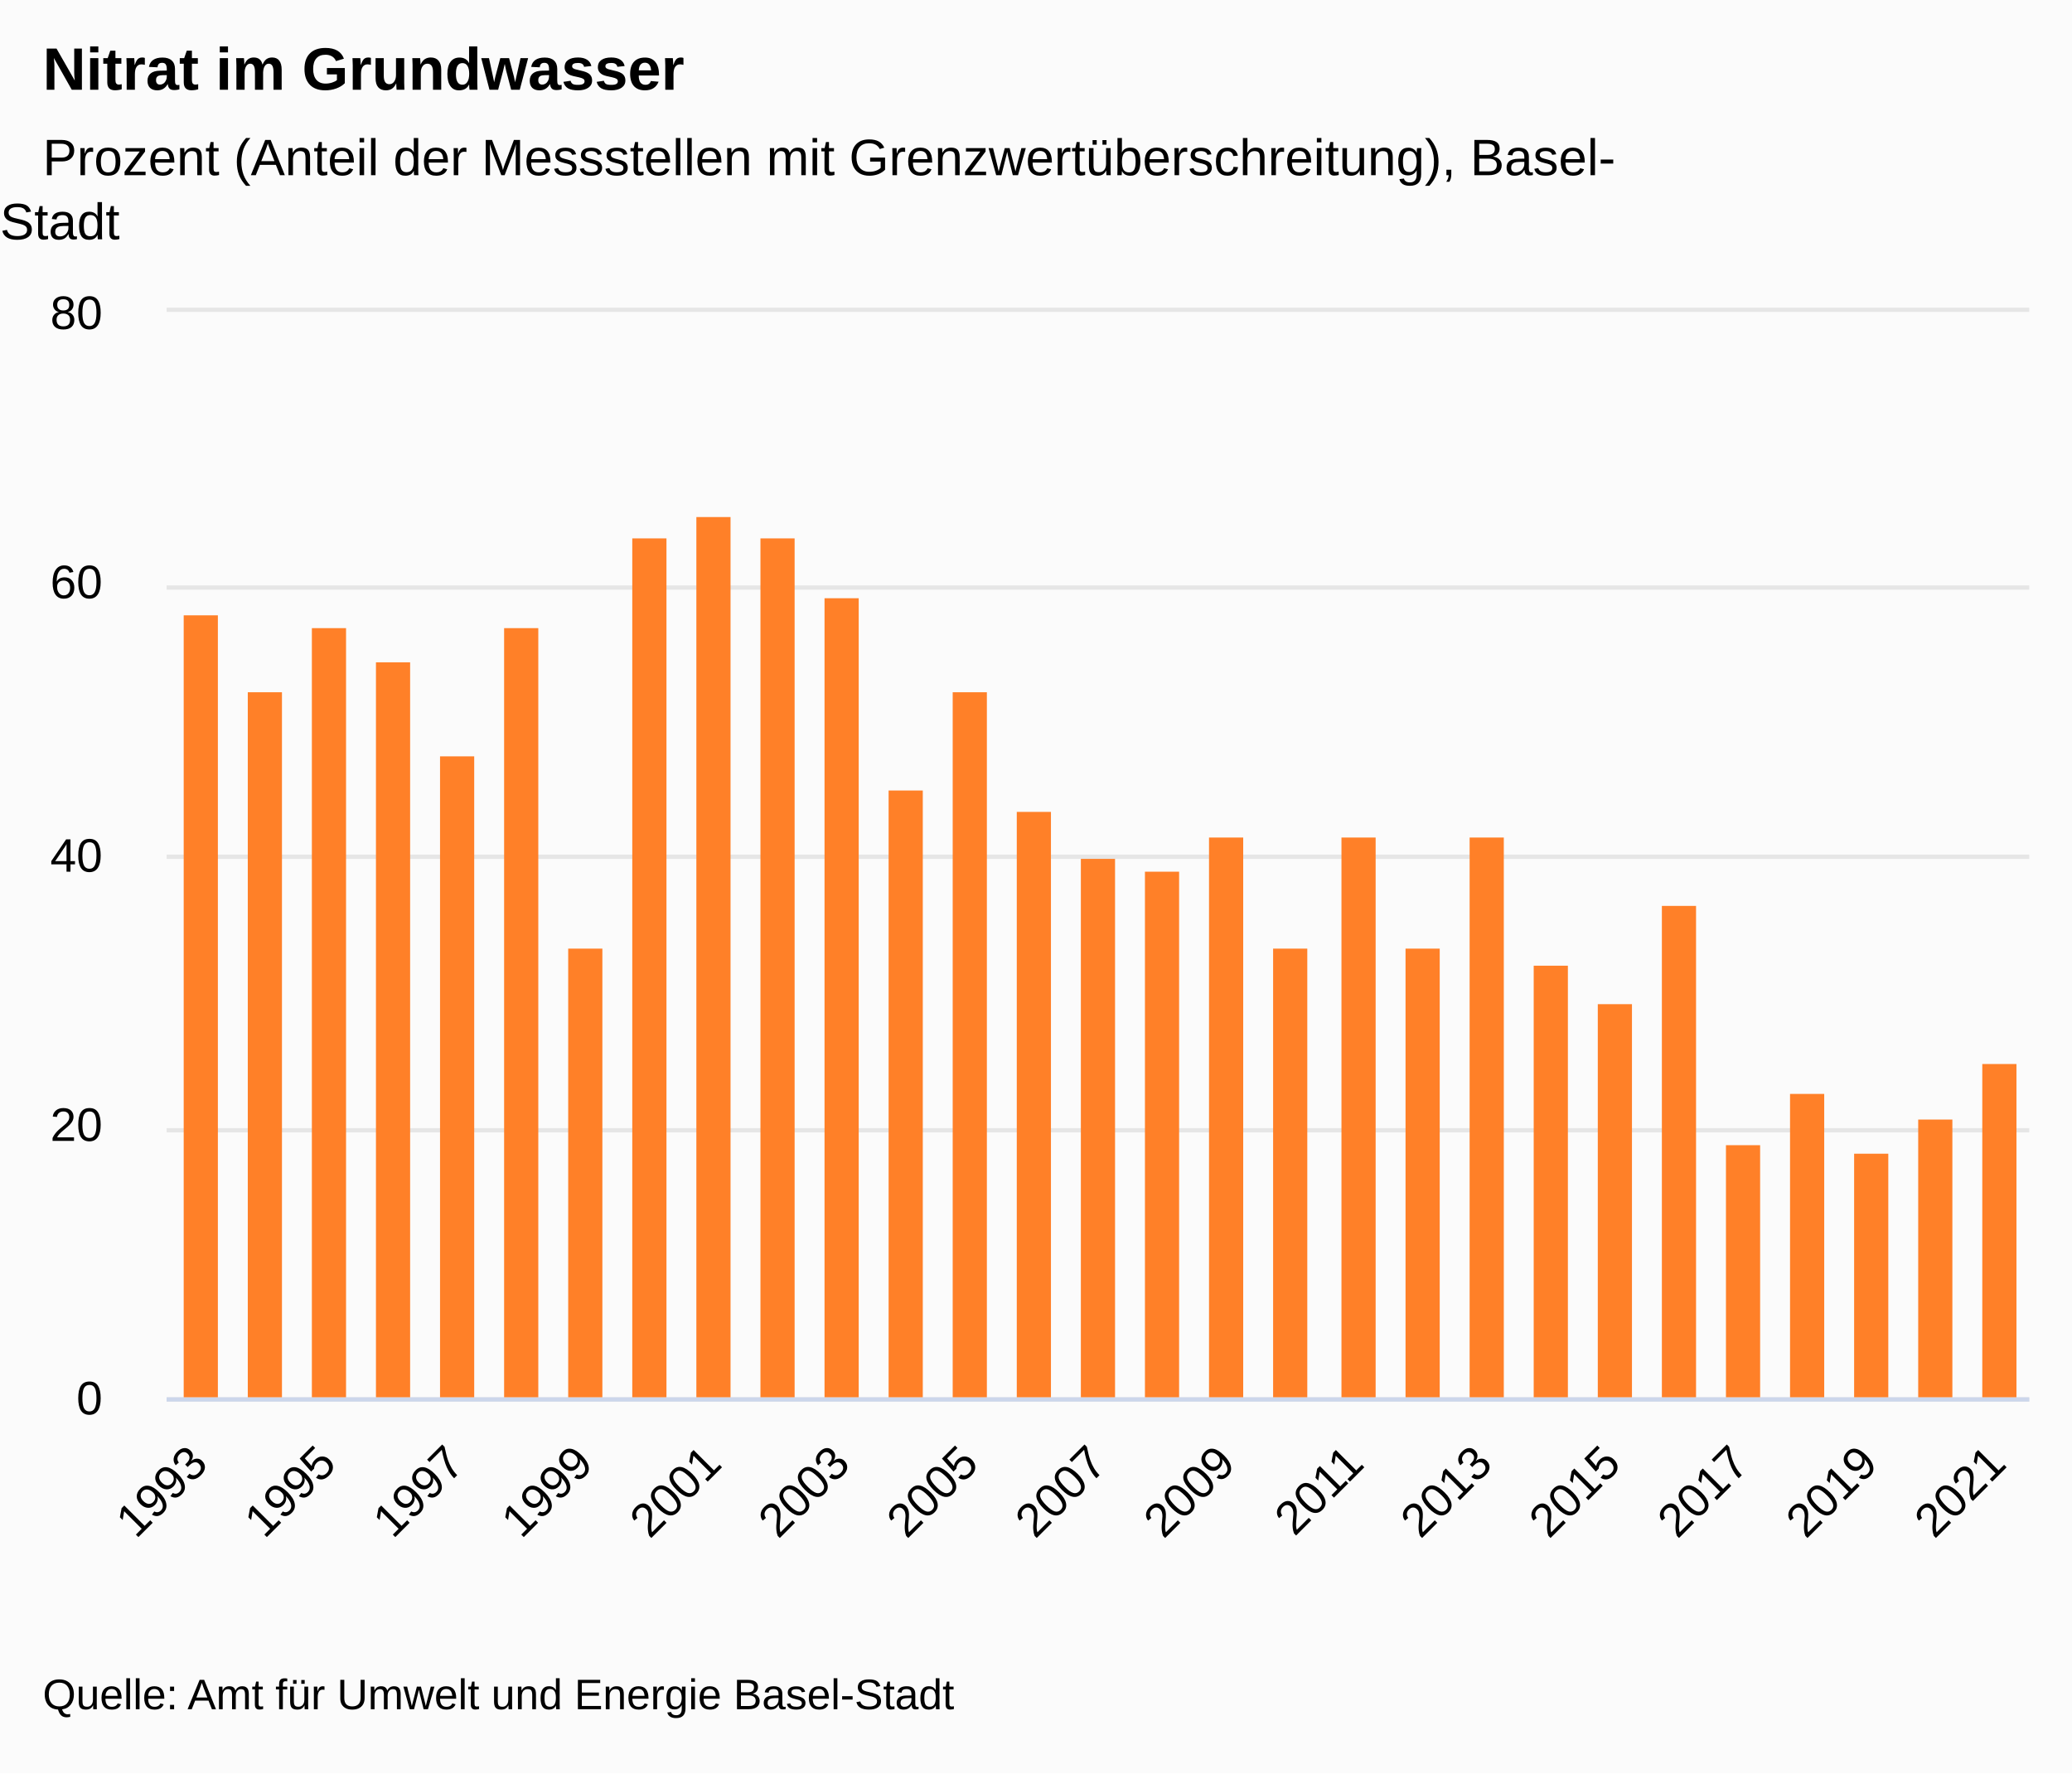
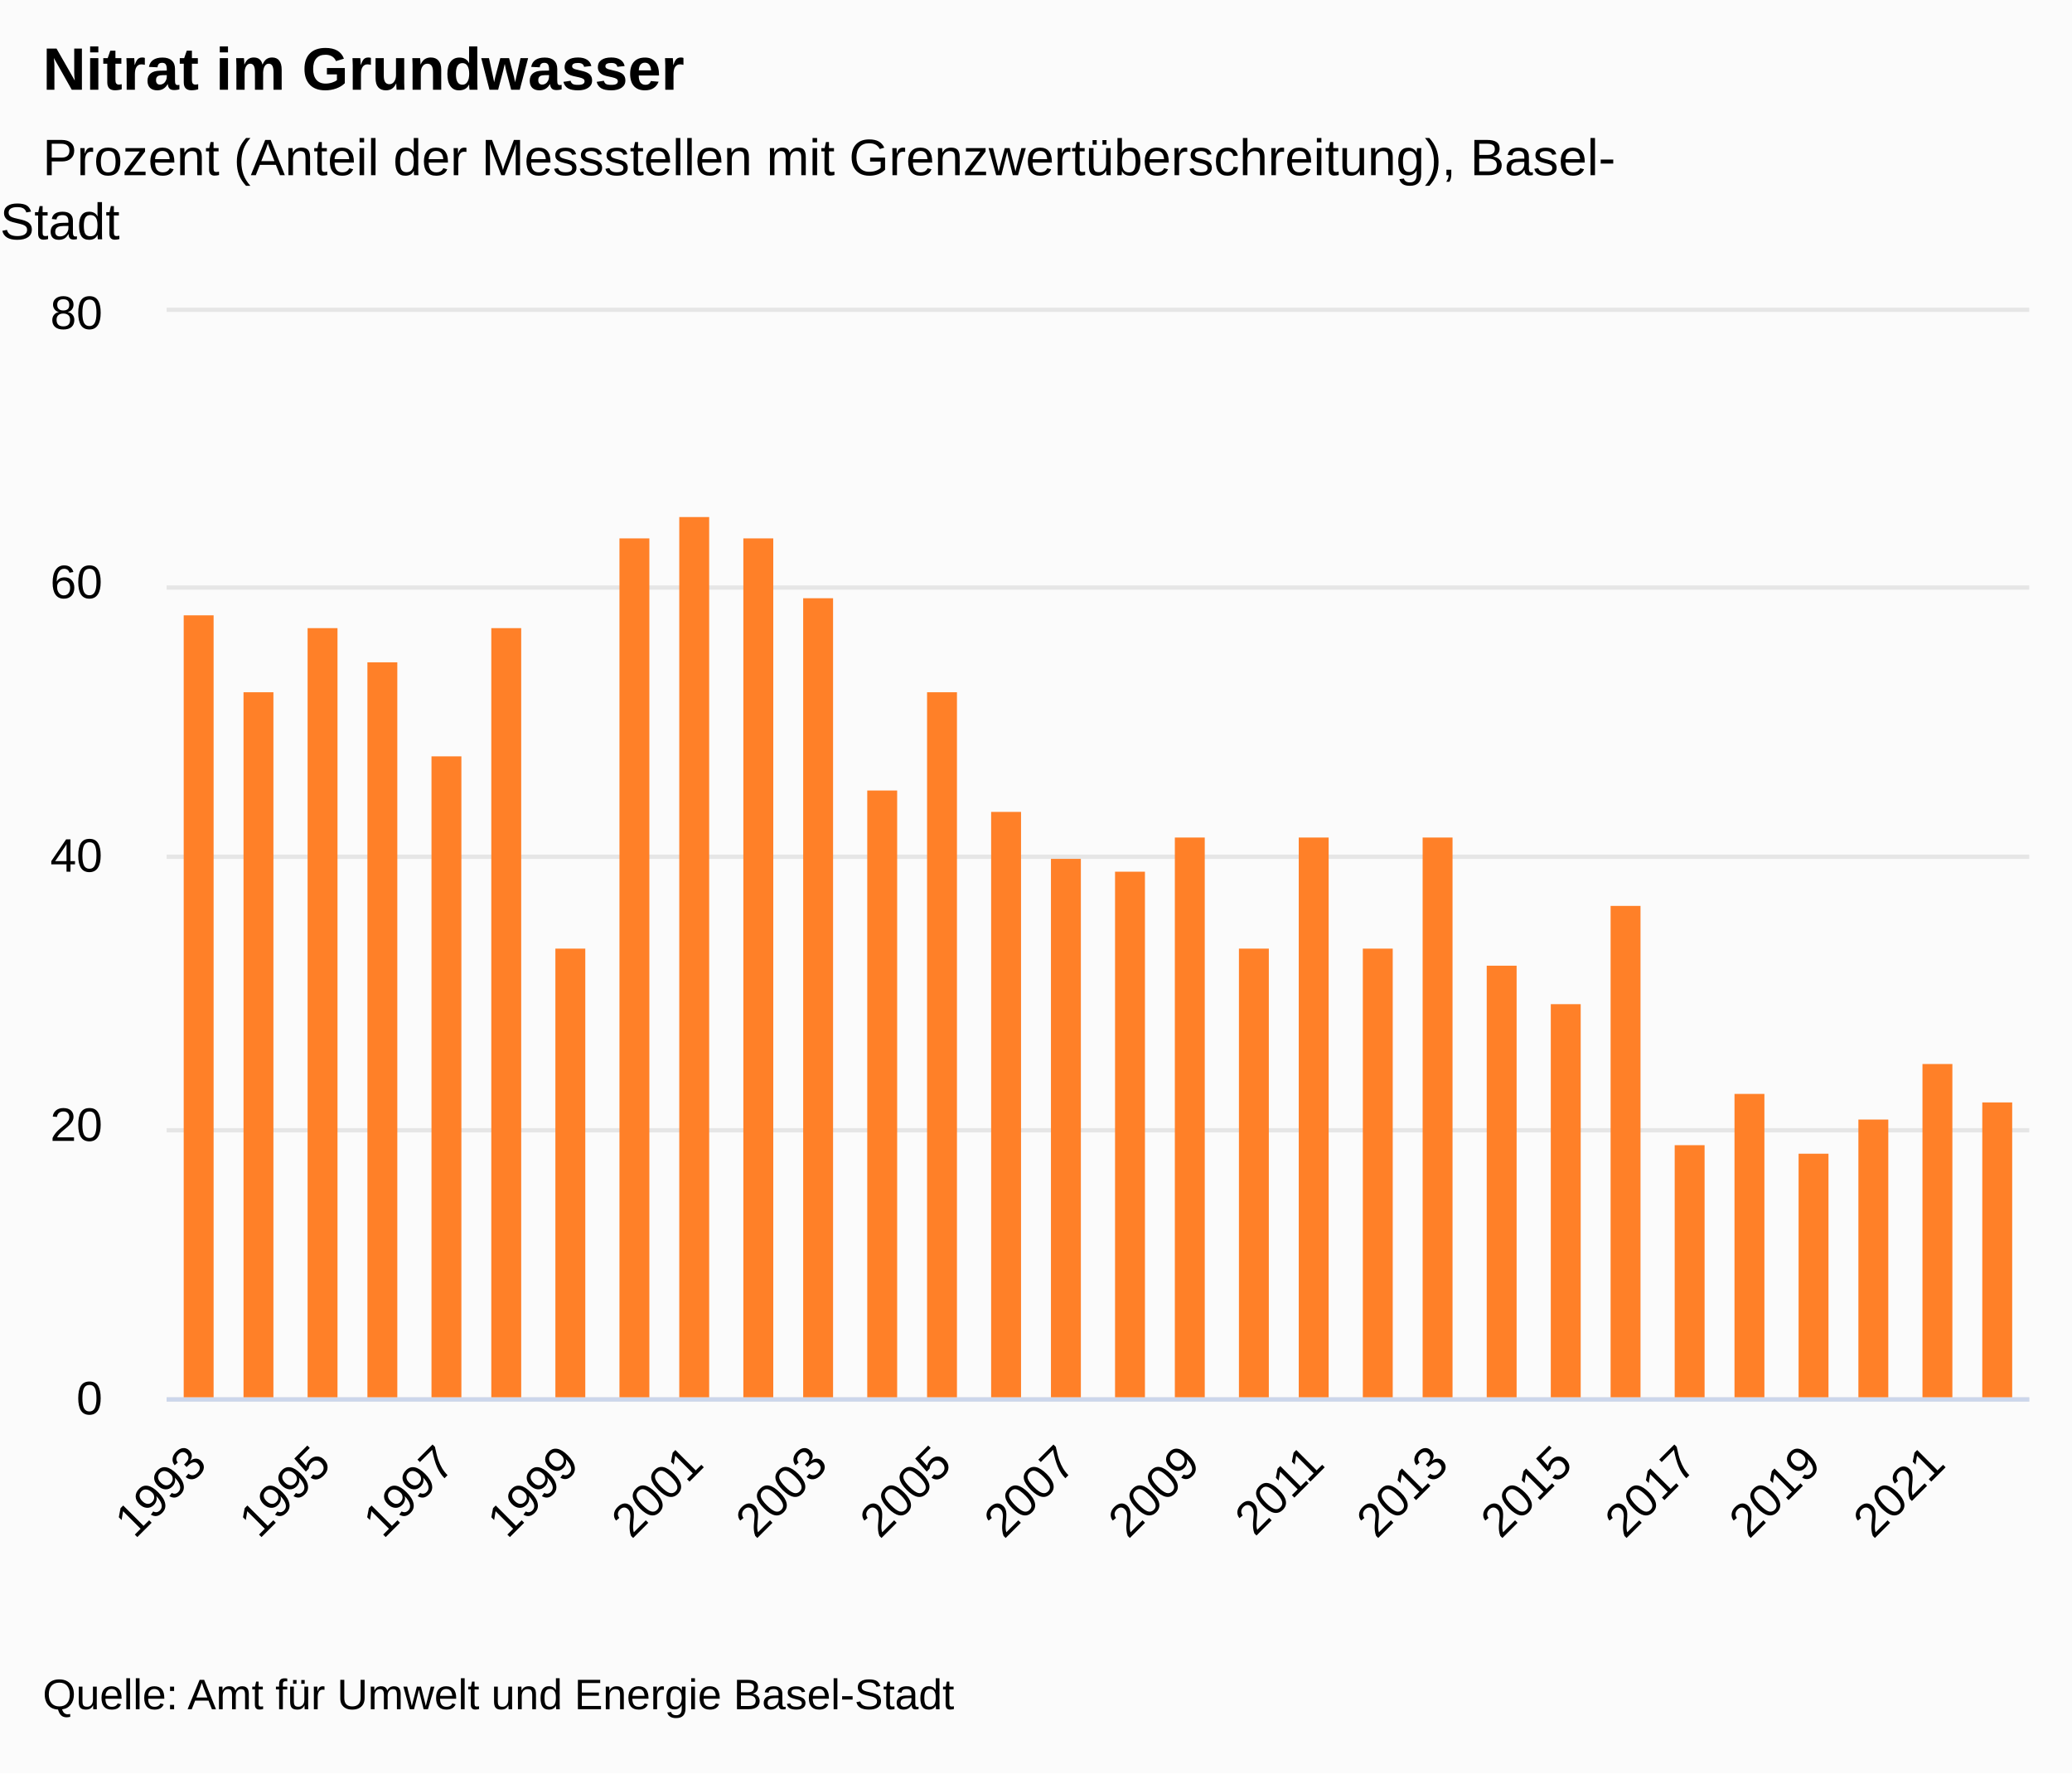
<svg xmlns="http://www.w3.org/2000/svg" version="1.1" class="highcharts-root" style="font-family:&quot;Lucida Grande&quot;, &quot;Lucida Sans Unicode&quot;, Arial, Helvetica, sans-serif;font-size:12px;" viewBox="0 0 485 415">
  <defs>
-     <clipPath id="highcharts-y0zjpjg-37-">
+     <clipPath id="highcharts-2y9r4k9-38-">
      <rect x="0" y="0" width="436" height="254" fill="none" />
    </clipPath>
-     <clipPath id="highcharts-y0zjpjg-67-">
+     <clipPath id="highcharts-2y9r4k9-69-">
      <rect x="0" y="0" width="436" height="254" fill="none" />
    </clipPath>
-     <clipPath id="highcharts-y0zjpjg-68-">
+     <clipPath id="highcharts-2y9r4k9-70-">
      <rect x="39" y="73" width="436" height="254" fill="none" />
    </clipPath>
  </defs>
  <rect fill="#fbfbfb" class="highcharts-background" x="0" y="0" width="485" height="415" rx="0" ry="0" />
  <rect fill="none" class="highcharts-plot-background" x="39" y="73" width="436" height="254" />
  <g class="highcharts-label" transform="translate(10,449)">
    <text x="0" data-z-index="1" style="cursor:pointer;" y="0">
      <tspan>&gt; Indikator-Details</tspan>
    </text>
  </g>
  <g class="highcharts-label" transform="translate(10,449)">
    <text x="0" data-z-index="1" style="cursor:pointer;" y="0">
      <tspan>&gt; Indikator-Details</tspan>
    </text>
  </g>
  <g class="highcharts-pane-group" data-z-index="0" />
+   <g class="highcharts-plot-lines-0" data-z-index="0">
+     <path fill="none" class="highcharts-plot-line " />
+     <path fill="none" class="highcharts-plot-line " />
+     <path fill="none" class="highcharts-plot-line " />
+     <path fill="none" class="highcharts-plot-line " />
+     <path fill="none" class="highcharts-plot-line " />
+     <path fill="none" class="highcharts-plot-line " />
+     <path fill="none" class="highcharts-plot-line " />
+     <path fill="none" class="highcharts-plot-line " />
+     <path fill="none" class="highcharts-plot-line " />
+     <path fill="none" class="highcharts-plot-line " />
+     <path fill="none" class="highcharts-plot-line " />
+   </g>
+   <g class="highcharts-plot-lines-0" data-z-index="0">
+     <path fill="none" class="highcharts-plot-line " />
+     <path fill="none" class="highcharts-plot-line " />
+     <path fill="none" class="highcharts-plot-line " />
+     <path fill="none" class="highcharts-plot-line " />
+     <path fill="none" class="highcharts-plot-line " />
+     <path fill="none" class="highcharts-plot-line " />
+     <path fill="none" class="highcharts-plot-line " />
+     <path fill="none" class="highcharts-plot-line " />
+     <path fill="none" class="highcharts-plot-line " />
+     <path fill="none" class="highcharts-plot-line " />
+     <path fill="none" class="highcharts-plot-line " />
+   </g>
  <g class="highcharts-grid highcharts-xaxis-grid" data-z-index="1">
-     <path fill="none" data-z-index="1" class="highcharts-grid-line" d="M 46.5 73 L 46.5 327" opacity="1" />
-     <path fill="none" data-z-index="1" class="highcharts-grid-line" d="M 76.5 73 L 76.5 327" opacity="1" />
-     <path fill="none" data-z-index="1" class="highcharts-grid-line" d="M 106.5 73 L 106.5 327" opacity="1" />
-     <path fill="none" data-z-index="1" class="highcharts-grid-line" d="M 136.5 73 L 136.5 327" opacity="1" />
-     <path fill="none" data-z-index="1" class="highcharts-grid-line" d="M 166.5 73 L 166.5 327" opacity="1" />
-     <path fill="none" data-z-index="1" class="highcharts-grid-line" d="M 196.5 73 L 196.5 327" opacity="1" />
-     <path fill="none" data-z-index="1" class="highcharts-grid-line" d="M 226.5 73 L 226.5 327" opacity="1" />
-     <path fill="none" data-z-index="1" class="highcharts-grid-line" d="M 256.5 73 L 256.5 327" opacity="1" />
-     <path fill="none" data-z-index="1" class="highcharts-grid-line" d="M 286.5 73 L 286.5 327" opacity="1" />
-     <path fill="none" data-z-index="1" class="highcharts-grid-line" d="M 316.5 73 L 316.5 327" opacity="1" />
-     <path fill="none" data-z-index="1" class="highcharts-grid-line" d="M 346.5 73 L 346.5 327" opacity="1" />
-     <path fill="none" data-z-index="1" class="highcharts-grid-line" d="M 376.5 73 L 376.5 327" opacity="1" />
-     <path fill="none" data-z-index="1" class="highcharts-grid-line" d="M 406.5 73 L 406.5 327" opacity="1" />
-     <path fill="none" data-z-index="1" class="highcharts-grid-line" d="M 436.5 73 L 436.5 327" opacity="1" />
-     <path fill="none" data-z-index="1" class="highcharts-grid-line" d="M 466.5 73 L 466.5 327" opacity="1" />
+     <path fill="none" data-z-index="1" class="highcharts-grid-line" d="M 45.5 73 L 45.5 327" opacity="1" />
+     <path fill="none" data-z-index="1" class="highcharts-grid-line" d="M 74.5 73 L 74.5 327" opacity="1" />
+     <path fill="none" data-z-index="1" class="highcharts-grid-line" d="M 103.5 73 L 103.5 327" opacity="1" />
+     <path fill="none" data-z-index="1" class="highcharts-grid-line" d="M 132.5 73 L 132.5 327" opacity="1" />
+     <path fill="none" data-z-index="1" class="highcharts-grid-line" d="M 162.5 73 L 162.5 327" opacity="1" />
+     <path fill="none" data-z-index="1" class="highcharts-grid-line" d="M 191.5 73 L 191.5 327" opacity="1" />
+     <path fill="none" data-z-index="1" class="highcharts-grid-line" d="M 220.5 73 L 220.5 327" opacity="1" />
+     <path fill="none" data-z-index="1" class="highcharts-grid-line" d="M 249.5 73 L 249.5 327" opacity="1" />
+     <path fill="none" data-z-index="1" class="highcharts-grid-line" d="M 278.5 73 L 278.5 327" opacity="1" />
+     <path fill="none" data-z-index="1" class="highcharts-grid-line" d="M 307.5 73 L 307.5 327" opacity="1" />
+     <path fill="none" data-z-index="1" class="highcharts-grid-line" d="M 336.5 73 L 336.5 327" opacity="1" />
+     <path fill="none" data-z-index="1" class="highcharts-grid-line" d="M 365.5 73 L 365.5 327" opacity="1" />
+     <path fill="none" data-z-index="1" class="highcharts-grid-line" d="M 394.5 73 L 394.5 327" opacity="1" />
+     <path fill="none" data-z-index="1" class="highcharts-grid-line" d="M 423.5 73 L 423.5 327" opacity="1" />
+     <path fill="none" data-z-index="1" class="highcharts-grid-line" d="M 452.5 73 L 452.5 327" opacity="1" />
  </g>
  <g class="highcharts-grid highcharts-yaxis-grid" data-z-index="1">
    <path fill="none" stroke="#e6e6e6" stroke-width="1" data-z-index="1" class="highcharts-grid-line" d="M 39 327.5 L 475 327.5" opacity="1" />
    <path fill="none" stroke="#e6e6e6" stroke-width="1" data-z-index="1" class="highcharts-grid-line" d="M 39 264.5 L 475 264.5" opacity="1" />
    <path fill="none" stroke="#e6e6e6" stroke-width="1" data-z-index="1" class="highcharts-grid-line" d="M 39 200.5 L 475 200.5" opacity="1" />
    <path fill="none" stroke="#e6e6e6" stroke-width="1" data-z-index="1" class="highcharts-grid-line" d="M 39 137.5 L 475 137.5" opacity="1" />
    <path fill="none" stroke="#e6e6e6" stroke-width="1" data-z-index="1" class="highcharts-grid-line" d="M 39 72.5 L 475 72.5" opacity="1" />
  </g>
  <g class="highcharts-grid highcharts-yaxis-grid" data-z-index="1" />
  <rect fill="none" class="highcharts-plot-border" data-z-index="1" x="39" y="73" width="436" height="254" />
  <g class="highcharts-axis highcharts-xaxis" data-z-index="2">
    <path fill="none" class="highcharts-axis-line" stroke="#ccd6eb" stroke-width="1" data-z-index="7" d="M 39 327.5 L 475 327.5" />
  </g>
  <g class="highcharts-axis highcharts-yaxis" data-z-index="2">
    <path fill="none" class="highcharts-axis-line" data-z-index="7" d="M 39 73 L 39 327" />
  </g>
  <g class="highcharts-axis highcharts-yaxis" data-z-index="2">
    <path fill="none" class="highcharts-axis-line" data-z-index="7" d="M 475 73 L 475 327" />
  </g>
  <g class="highcharts-series-group" data-z-index="3">
-     <g class="highcharts-series highcharts-series-0 highcharts-column-series" data-z-index="0.1" opacity="1" transform="translate(39,73) scale(1 1)" clip-path="url(#highcharts-y0zjpjg-67-)">
-       <rect x="4" y="71" width="8" height="184" fill="#FF8028" opacity="1" class="highcharts-point" />
-       <rect x="19" y="89" width="8" height="166" fill="#FF8028" opacity="1" class="highcharts-point" />
-       <rect x="34" y="74" width="8" height="181" fill="#FF8028" opacity="1" class="highcharts-point" />
-       <rect x="49" y="82" width="8" height="173" fill="#FF8028" opacity="1" class="highcharts-point" />
-       <rect x="64" y="104" width="8" height="151" fill="#FF8028" opacity="1" class="highcharts-point" />
-       <rect x="79" y="74" width="8" height="181" fill="#FF8028" opacity="1" class="highcharts-point" />
-       <rect x="94" y="149" width="8" height="106" fill="#FF8028" opacity="1" class="highcharts-point" />
-       <rect x="109" y="53" width="8" height="202" fill="#FF8028" opacity="1" class="highcharts-point" />
-       <rect x="124" y="48" width="8" height="207" fill="#FF8028" opacity="1" class="highcharts-point" />
-       <rect x="139" y="53" width="8" height="202" fill="#FF8028" opacity="1" class="highcharts-point" />
-       <rect x="154" y="67" width="8" height="188" fill="#FF8028" opacity="1" class="highcharts-point" />
-       <rect x="169" y="112" width="8" height="143" fill="#FF8028" opacity="1" class="highcharts-point" />
-       <rect x="184" y="89" width="8" height="166" fill="#FF8028" opacity="1" class="highcharts-point" />
-       <rect x="199" y="117" width="8" height="138" fill="#FF8028" opacity="1" class="highcharts-point" />
-       <rect x="214" y="128" width="8" height="127" fill="#FF8028" opacity="1" class="highcharts-point" />
-       <rect x="229" y="131" width="8" height="124" fill="#FF8028" opacity="1" class="highcharts-point" />
-       <rect x="244" y="123" width="8" height="132" fill="#FF8028" opacity="1" class="highcharts-point" />
-       <rect x="259" y="149" width="8" height="106" fill="#FF8028" opacity="1" class="highcharts-point" />
-       <rect x="275" y="123" width="8" height="132" fill="#FF8028" opacity="1" class="highcharts-point" />
-       <rect x="290" y="149" width="8" height="106" fill="#FF8028" opacity="1" class="highcharts-point" />
-       <rect x="305" y="123" width="8" height="132" fill="#FF8028" opacity="1" class="highcharts-point" />
-       <rect x="320" y="153" width="8" height="102" fill="#FF8028" opacity="1" class="highcharts-point" />
-       <rect x="335" y="162" width="8" height="93" fill="#FF8028" opacity="1" class="highcharts-point" />
-       <rect x="350" y="139" width="8" height="116" fill="#FF8028" opacity="1" class="highcharts-point" />
-       <rect x="365" y="195" width="8" height="60" fill="#FF8028" opacity="1" class="highcharts-point" />
-       <rect x="380" y="183" width="8" height="72" fill="#FF8028" opacity="1" class="highcharts-point" />
-       <rect x="395" y="197" width="8" height="58" fill="#FF8028" opacity="1" class="highcharts-point" />
-       <rect x="410" y="189" width="8" height="66" fill="#FF8028" opacity="1" class="highcharts-point" />
-       <rect x="425" y="176" width="8" height="79" fill="#FF8028" opacity="1" class="highcharts-point" />
+     <g class="highcharts-series highcharts-series-0 highcharts-column-series" data-z-index="0.1" opacity="1" transform="translate(39,73) scale(1 1)" clip-path="url(#highcharts-2y9r4k9-69-)">
+       <rect x="4" y="71" width="7" height="184" fill="#FF8028" opacity="1" class="highcharts-point" />
+       <rect x="18" y="89" width="7" height="166" fill="#FF8028" opacity="1" class="highcharts-point" />
+       <rect x="33" y="74" width="7" height="181" fill="#FF8028" opacity="1" class="highcharts-point" />
+       <rect x="47" y="82" width="7" height="173" fill="#FF8028" opacity="1" class="highcharts-point" />
+       <rect x="62" y="104" width="7" height="151" fill="#FF8028" opacity="1" class="highcharts-point" />
+       <rect x="76" y="74" width="7" height="181" fill="#FF8028" opacity="1" class="highcharts-point" />
+       <rect x="91" y="149" width="7" height="106" fill="#FF8028" opacity="1" class="highcharts-point" />
+       <rect x="106" y="53" width="7" height="202" fill="#FF8028" opacity="1" class="highcharts-point" />
+       <rect x="120" y="48" width="7" height="207" fill="#FF8028" opacity="1" class="highcharts-point" />
+       <rect x="135" y="53" width="7" height="202" fill="#FF8028" opacity="1" class="highcharts-point" />
+       <rect x="149" y="67" width="7" height="188" fill="#FF8028" opacity="1" class="highcharts-point" />
+       <rect x="164" y="112" width="7" height="143" fill="#FF8028" opacity="1" class="highcharts-point" />
+       <rect x="178" y="89" width="7" height="166" fill="#FF8028" opacity="1" class="highcharts-point" />
+       <rect x="193" y="117" width="7" height="138" fill="#FF8028" opacity="1" class="highcharts-point" />
+       <rect x="207" y="128" width="7" height="127" fill="#FF8028" opacity="1" class="highcharts-point" />
+       <rect x="222" y="131" width="7" height="124" fill="#FF8028" opacity="1" class="highcharts-point" />
+       <rect x="236" y="123" width="7" height="132" fill="#FF8028" opacity="1" class="highcharts-point" />
+       <rect x="251" y="149" width="7" height="106" fill="#FF8028" opacity="1" class="highcharts-point" />
+       <rect x="265" y="123" width="7" height="132" fill="#FF8028" opacity="1" class="highcharts-point" />
+       <rect x="280" y="149" width="7" height="106" fill="#FF8028" opacity="1" class="highcharts-point" />
+       <rect x="294" y="123" width="7" height="132" fill="#FF8028" opacity="1" class="highcharts-point" />
+       <rect x="309" y="153" width="7" height="102" fill="#FF8028" opacity="1" class="highcharts-point" />
+       <rect x="324" y="162" width="7" height="93" fill="#FF8028" opacity="1" class="highcharts-point" />
+       <rect x="338" y="139" width="7" height="116" fill="#FF8028" opacity="1" class="highcharts-point" />
+       <rect x="353" y="195" width="7" height="60" fill="#FF8028" opacity="1" class="highcharts-point" />
+       <rect x="367" y="183" width="7" height="72" fill="#FF8028" opacity="1" class="highcharts-point" />
+       <rect x="382" y="197" width="7" height="58" fill="#FF8028" opacity="1" class="highcharts-point" />
+       <rect x="396" y="189" width="7" height="66" fill="#FF8028" opacity="1" class="highcharts-point" />
+       <rect x="411" y="176" width="7" height="79" fill="#FF8028" opacity="1" class="highcharts-point" />
+       <rect x="425" y="185" width="7" height="70" fill="#FF8028" opacity="1" class="highcharts-point" />
    </g>
    <g class="highcharts-markers highcharts-series-0 highcharts-column-series" data-z-index="0.1" opacity="1" transform="translate(39,73) scale(1 1)" clip-path="none" />
  </g>
  <text x="10" text-anchor="start" class="highcharts-title" data-z-index="4" style="color:#000000;font-size:1.167em;font-weight:bold;fill:#000000;" y="21">
    <tspan>Nitrat im Grundwasser</tspan>
  </text>
  <text x="10" text-anchor="start" class="highcharts-subtitle" data-z-index="4" style="color:#000000;font-size:1em;fill:#000000;" y="41">
    <tspan>Prozent (Anteil der Messstellen mit Grenzwertüberschreitung), Basel-</tspan>
    <tspan dy="15" x="0">Stadt</tspan>
  </text>
  <text x="10" text-anchor="start" class="highcharts-caption" data-z-index="4" style="color:#666666;fill:#666666;" y="377" />
  <g class="highcharts-axis-labels highcharts-xaxis-labels" data-z-index="7">
-     <text x="49.11" style="color:#000000;cursor:default;font-size:0.917em;fill:#000000;" text-anchor="end" transform="translate(0,0) rotate(-45 49.10997 343)" y="343" opacity="1">1993</text>
-     <text x="79.179" style="color:#000000;cursor:default;font-size:0.917em;fill:#000000;" text-anchor="end" transform="translate(0,0) rotate(-45 79.17893 343)" y="343" opacity="1">1995</text>
-     <text x="109.248" style="color:#000000;cursor:default;font-size:0.917em;fill:#000000;" text-anchor="end" transform="translate(0,0) rotate(-45 109.2479 343)" y="343" opacity="1">1997</text>
-     <text x="139.317" style="color:#000000;cursor:default;font-size:0.917em;fill:#000000;" text-anchor="end" transform="translate(0,0) rotate(-45 139.3169 343)" y="343" opacity="1">1999</text>
-     <text x="169.386" style="color:#000000;cursor:default;font-size:0.917em;fill:#000000;" text-anchor="end" transform="translate(0,0) rotate(-45 169.3858 343)" y="343" opacity="1">2001</text>
-     <text x="199.455" style="color:#000000;cursor:default;font-size:0.917em;fill:#000000;" text-anchor="end" transform="translate(0,0) rotate(-45 199.4548 343)" y="343" opacity="1">2003</text>
-     <text x="229.524" style="color:#000000;cursor:default;font-size:0.917em;fill:#000000;" text-anchor="end" transform="translate(0,0) rotate(-45 229.5238 343)" y="343" opacity="1">2005</text>
-     <text x="259.593" style="color:#000000;cursor:default;font-size:0.917em;fill:#000000;" text-anchor="end" transform="translate(0,0) rotate(-45 259.5927 343)" y="343" opacity="1">2007</text>
-     <text x="289.662" style="color:#000000;cursor:default;font-size:0.917em;fill:#000000;" text-anchor="end" transform="translate(0,0) rotate(-45 289.6617 343)" y="343" opacity="1">2009</text>
-     <text x="319.731" style="color:#000000;cursor:default;font-size:0.917em;fill:#000000;" text-anchor="end" transform="translate(0,0) rotate(-45 319.7307 343)" y="343" opacity="1">2011</text>
-     <text x="349.8" style="color:#000000;cursor:default;font-size:0.917em;fill:#000000;" text-anchor="end" transform="translate(0,0) rotate(-45 349.7996 343)" y="343" opacity="1">2013</text>
-     <text x="379.869" style="color:#000000;cursor:default;font-size:0.917em;fill:#000000;" text-anchor="end" transform="translate(0,0) rotate(-45 379.8686 343)" y="343" opacity="1">2015</text>
-     <text x="409.938" style="color:#000000;cursor:default;font-size:0.917em;fill:#000000;" text-anchor="end" transform="translate(0,0) rotate(-45 409.9376 343)" y="343" opacity="1">2017</text>
-     <text x="440.007" style="color:#000000;cursor:default;font-size:0.917em;fill:#000000;" text-anchor="end" transform="translate(0,0) rotate(-45 440.0065 343)" y="343" opacity="1">2019</text>
-     <text x="470.075" style="color:#000000;cursor:default;font-size:0.917em;fill:#000000;" text-anchor="end" transform="translate(0,0) rotate(-45 470.0755 343)" y="343" opacity="1">2021</text>
+     <text x="48.859" style="color:#000000;cursor:default;font-size:0.917em;fill:#000000;" text-anchor="end" transform="translate(0,0) rotate(-45 48.85939 343)" y="343" opacity="1">1993</text>
+     <text x="77.926" style="color:#000000;cursor:default;font-size:0.917em;fill:#000000;" text-anchor="end" transform="translate(0,0) rotate(-45 77.92606 343)" y="343" opacity="1">1995</text>
+     <text x="106.993" style="color:#000000;cursor:default;font-size:0.917em;fill:#000000;" text-anchor="end" transform="translate(0,0) rotate(-45 106.9927 343)" y="343" opacity="1">1997</text>
+     <text x="136.059" style="color:#000000;cursor:default;font-size:0.917em;fill:#000000;" text-anchor="end" transform="translate(0,0) rotate(-45 136.0594 343)" y="343" opacity="1">1999</text>
+     <text x="165.126" style="color:#000000;cursor:default;font-size:0.917em;fill:#000000;" text-anchor="end" transform="translate(0,0) rotate(-45 165.1261 343)" y="343" opacity="1">2001</text>
+     <text x="194.193" style="color:#000000;cursor:default;font-size:0.917em;fill:#000000;" text-anchor="end" transform="translate(0,0) rotate(-45 194.1927 343)" y="343" opacity="1">2003</text>
+     <text x="223.259" style="color:#000000;cursor:default;font-size:0.917em;fill:#000000;" text-anchor="end" transform="translate(0,0) rotate(-45 223.2594 343)" y="343" opacity="1">2005</text>
+     <text x="252.326" style="color:#000000;cursor:default;font-size:0.917em;fill:#000000;" text-anchor="end" transform="translate(0,0) rotate(-45 252.3261 343)" y="343" opacity="1">2007</text>
+     <text x="281.393" style="color:#000000;cursor:default;font-size:0.917em;fill:#000000;" text-anchor="end" transform="translate(0,0) rotate(-45 281.3927 343)" y="343" opacity="1">2009</text>
+     <text x="310.459" style="color:#000000;cursor:default;font-size:0.917em;fill:#000000;" text-anchor="end" transform="translate(0,0) rotate(-45 310.4594 343)" y="343" opacity="1">2011</text>
+     <text x="339.526" style="color:#000000;cursor:default;font-size:0.917em;fill:#000000;" text-anchor="end" transform="translate(0,0) rotate(-45 339.5261 343)" y="343" opacity="1">2013</text>
+     <text x="368.593" style="color:#000000;cursor:default;font-size:0.917em;fill:#000000;" text-anchor="end" transform="translate(0,0) rotate(-45 368.5927 343)" y="343" opacity="1">2015</text>
+     <text x="397.659" style="color:#000000;cursor:default;font-size:0.917em;fill:#000000;" text-anchor="end" transform="translate(0,0) rotate(-45 397.6594 343)" y="343" opacity="1">2017</text>
+     <text x="426.726" style="color:#000000;cursor:default;font-size:0.917em;fill:#000000;" text-anchor="end" transform="translate(0,0) rotate(-45 426.7261 343)" y="343" opacity="1">2019</text>
+     <text x="455.793" style="color:#000000;cursor:default;font-size:0.917em;fill:#000000;" text-anchor="end" transform="translate(0,0) rotate(-45 455.7927 343)" y="343" opacity="1">2021</text>
  </g>
  <g class="highcharts-axis-labels highcharts-yaxis-labels" data-z-index="7">
    <text x="24" style="color:#000000;cursor:default;font-size:0.917em;fill:#000000;" text-anchor="end" transform="translate(0,0)" y="331" opacity="1">0</text>
    <text x="24" style="color:#000000;cursor:default;font-size:0.917em;fill:#000000;" text-anchor="end" transform="translate(0,0)" y="267" opacity="1">20</text>
    <text x="24" style="color:#000000;cursor:default;font-size:0.917em;fill:#000000;" text-anchor="end" transform="translate(0,0)" y="204" opacity="1">40</text>
    <text x="24" style="color:#000000;cursor:default;font-size:0.917em;fill:#000000;" text-anchor="end" transform="translate(0,0)" y="140" opacity="1">60</text>
    <text x="24" style="color:#000000;cursor:default;font-size:0.917em;fill:#000000;" text-anchor="end" transform="translate(0,0)" y="77" opacity="1">80</text>
  </g>
  <g class="highcharts-axis-labels highcharts-yaxis-labels" data-z-index="7" />
  <g class="highcharts-legend" data-z-index="7">
    <rect fill="none" class="highcharts-legend-box" rx="0" ry="0" x="0" y="0" width="12" height="12" visibility="hidden" />
    <g data-z-index="1">
      <g />
    </g>
  </g>
  <text x="10" class="highcharts-credits" text-anchor="start" data-z-index="8" style="cursor:default;color:#000000;font-size:0.833em;fill:#000000;" y="400">
    <tspan>Quelle: Amt für Umwelt und Energie Basel-Stadt</tspan>
  </text>
-   <g class="highcharts-control-points" data-z-index="99" clip-path="url(#highcharts-y0zjpjg-68-)" />
+   <g class="highcharts-control-points" data-z-index="99" clip-path="url(#highcharts-2y9r4k9-70-)" />
</svg>
